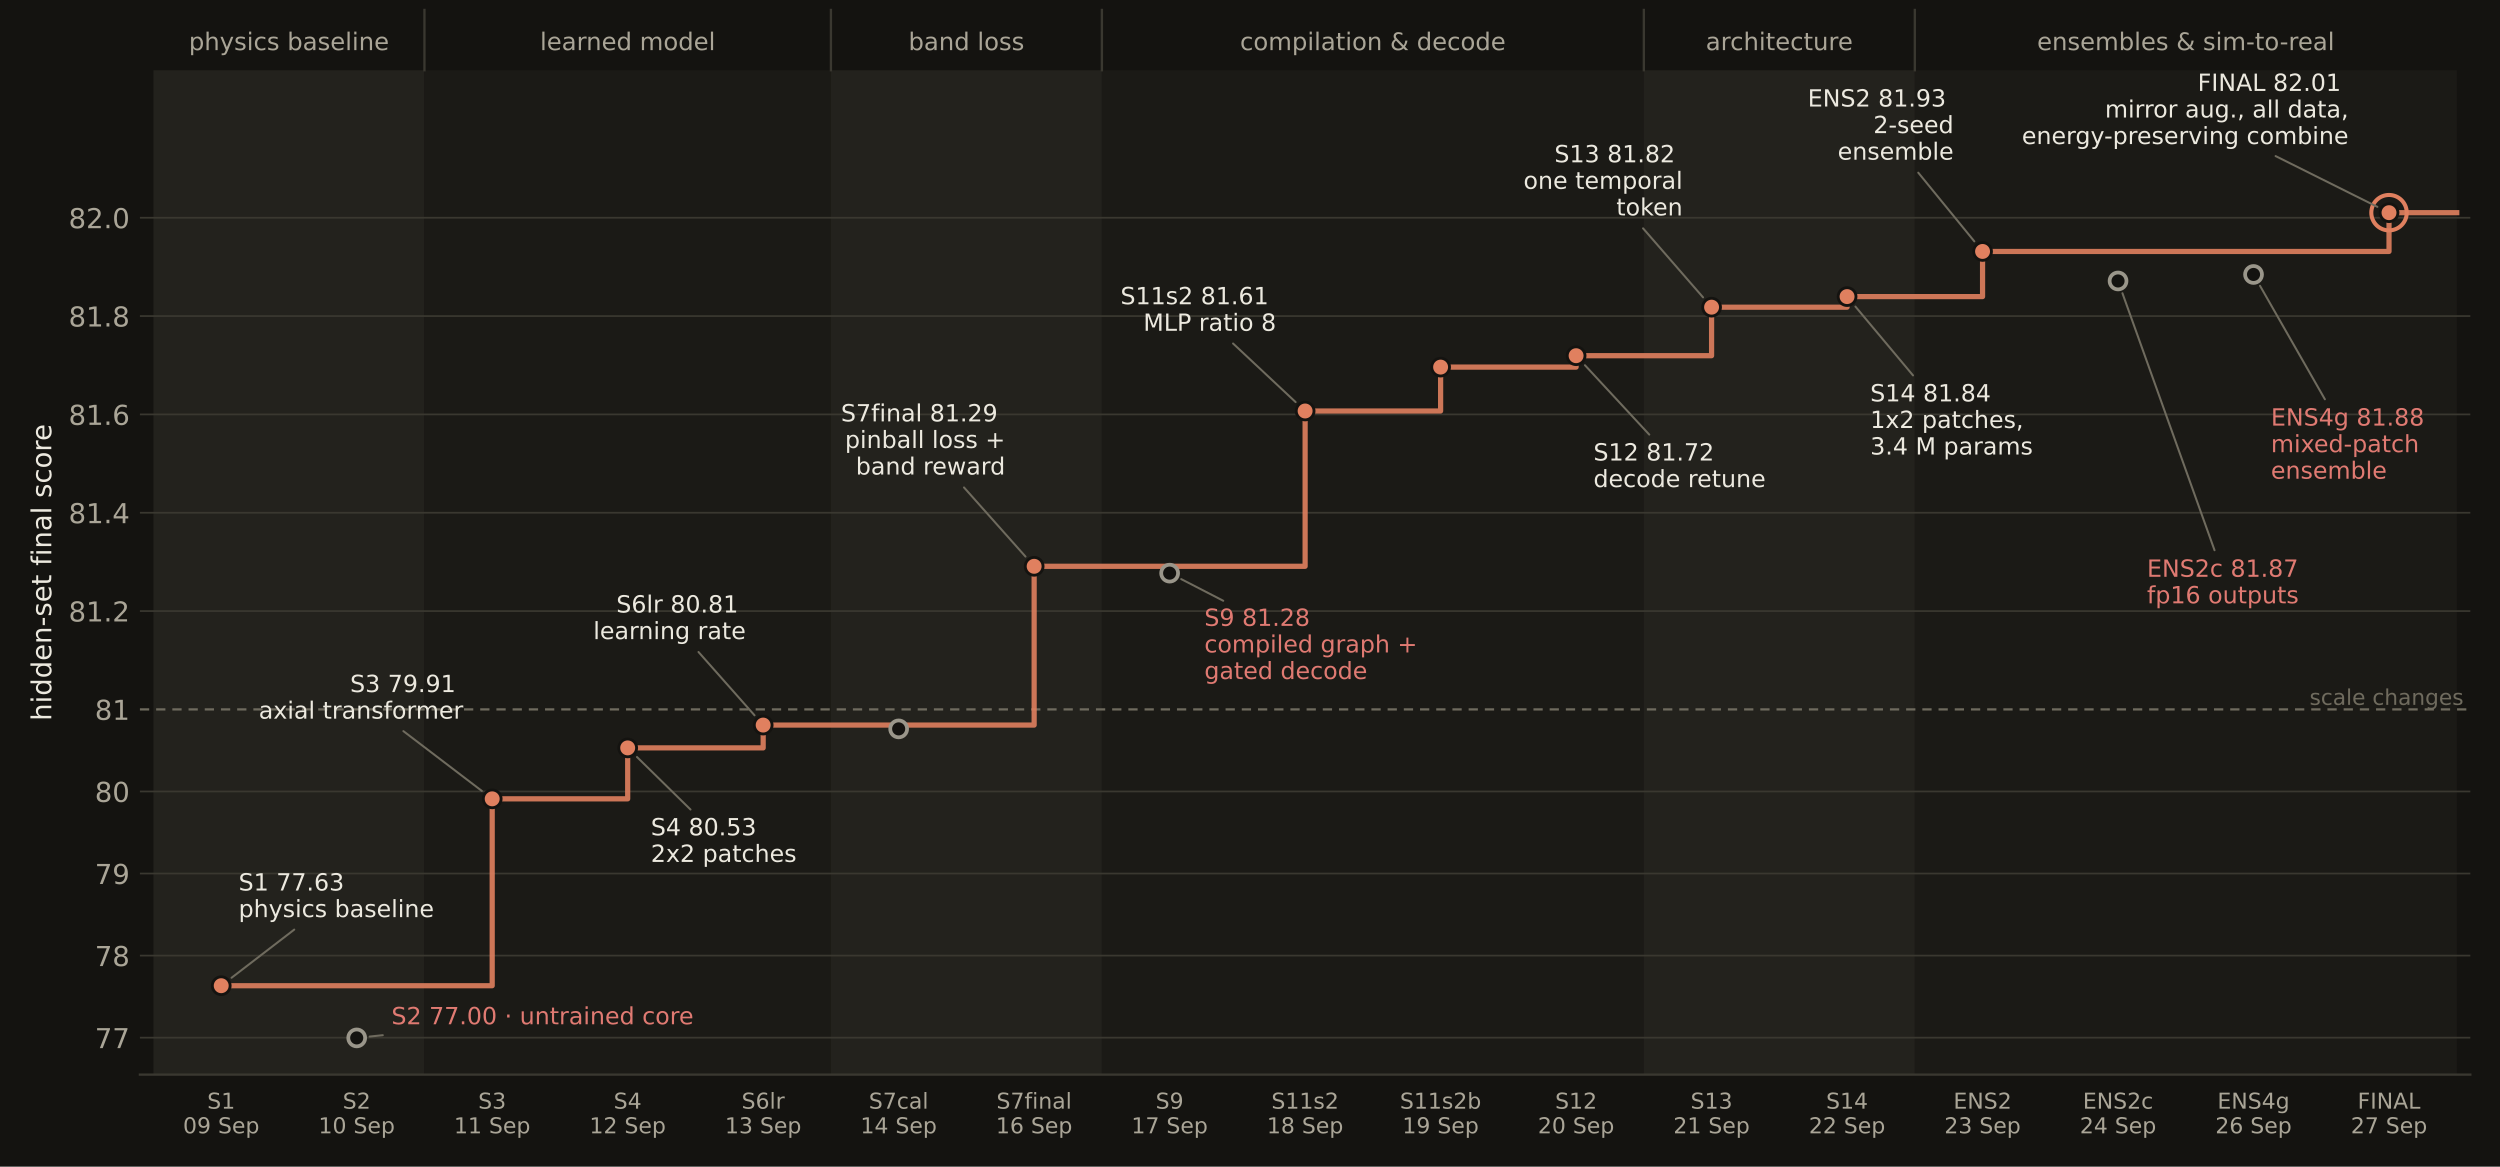
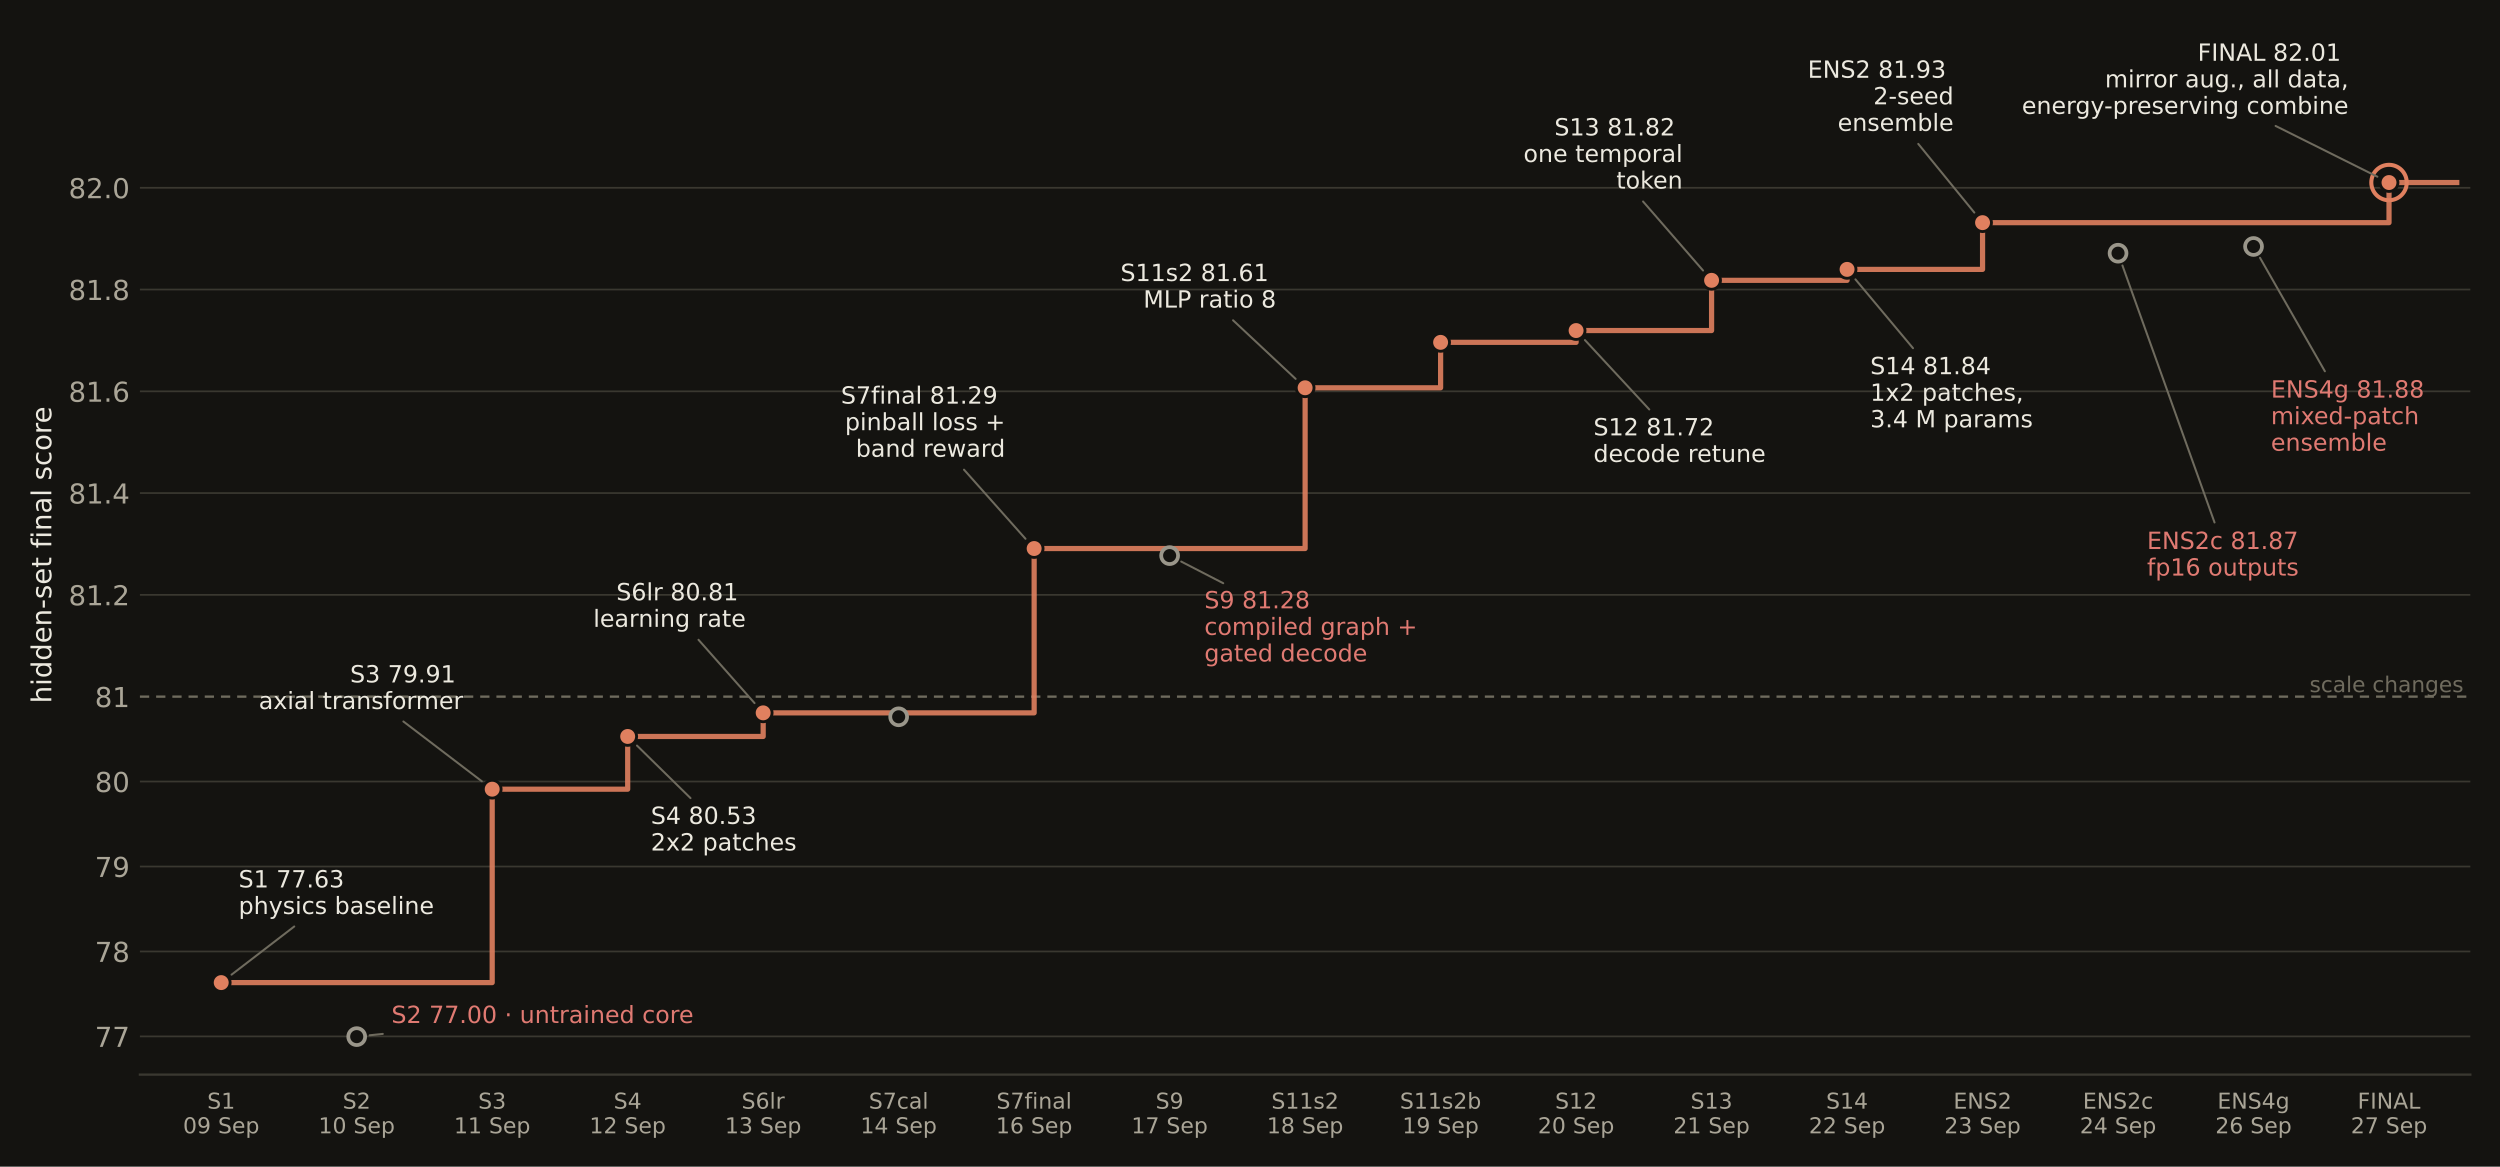
<svg xmlns="http://www.w3.org/2000/svg" xmlns:xlink="http://www.w3.org/1999/xlink" width="864pt" height="403.2pt" viewBox="0 0 864 403.2" version="1.1">
  <defs>
    <style type="text/css">*{stroke-linejoin: round; stroke-linecap: butt}</style>
  </defs>
  <g id="figure_1">
    <g id="patch_1">
      <path d="M 0 403.2  L 864 403.2  L 864 0  L 0 0  z " style="fill: #141310" />
    </g>
    <g id="axes_1">
      <g id="patch_2">
-         <path d="M 48.36 371.388  L 853.74 371.388  L 853.74 24.277  L 48.36 24.277  z " style="fill: #141310" />
-       </g>
-       <g id="patch_3">
-         <path d="M 53.042 371.388  L 146.691 371.388  L 146.691 24.277  L 53.042 24.277  z " clip-path="url(#p4739565508)" style="fill: #23221d" />
-       </g>
-       <g id="patch_4">
-         <path d="M 146.691 371.388  L 287.165 371.388  L 287.165 24.277  L 146.691 24.277  z " clip-path="url(#p4739565508)" style="fill: #1b1a16" />
-       </g>
-       <g id="patch_5">
-         <path d="M 287.165 371.388  L 380.813 371.388  L 380.813 24.277  L 287.165 24.277  z " clip-path="url(#p4739565508)" style="fill: #23221d" />
-       </g>
-       <g id="patch_6">
-         <path d="M 380.813 371.388  L 568.111 371.388  L 568.111 24.277  L 380.813 24.277  z " clip-path="url(#p4739565508)" style="fill: #1b1a16" />
-       </g>
-       <g id="patch_7">
-         <path d="M 568.111 371.388  L 661.76 371.388  L 661.76 24.277  L 568.111 24.277  z " clip-path="url(#p4739565508)" style="fill: #23221d" />
-       </g>
-       <g id="patch_8">
-         <path d="M 661.76 371.388  L 849.058 371.388  L 849.058 24.277  L 661.76 24.277  z " clip-path="url(#p4739565508)" style="fill: #1b1a16" />
+         <path d="M 48.36 371.388  L 853.74 371.388  L 853.74 12.137  L 48.36 12.137  z " style="fill: #141310" />
      </g>
      <g id="line2d_1">
-         <path d="M 48.36 358.624  L 853.74 358.624  " clip-path="url(#p4739565508)" style="fill: none; stroke: #3a3830; stroke-width: 0.6; stroke-linecap: square" />
+         <path d="M 48.36 358.178  L 853.74 358.178  " clip-path="url(#pc55dd3a7ce)" style="fill: none; stroke: #3a3830; stroke-width: 0.6; stroke-linecap: square" />
      </g>
      <g id="line2d_2">
-         <path d="M 48.36 330.259  L 853.74 330.259  " clip-path="url(#p4739565508)" style="fill: none; stroke: #3a3830; stroke-width: 0.6; stroke-linecap: square" />
+         <path d="M 48.36 328.821  L 853.74 328.821  " clip-path="url(#pc55dd3a7ce)" style="fill: none; stroke: #3a3830; stroke-width: 0.6; stroke-linecap: square" />
      </g>
      <g id="line2d_3">
-         <path d="M 48.36 301.895  L 853.74 301.895  " clip-path="url(#p4739565508)" style="fill: none; stroke: #3a3830; stroke-width: 0.6; stroke-linecap: square" />
+         <path d="M 48.36 299.464  L 853.74 299.464  " clip-path="url(#pc55dd3a7ce)" style="fill: none; stroke: #3a3830; stroke-width: 0.6; stroke-linecap: square" />
      </g>
      <g id="line2d_4">
-         <path d="M 48.36 273.53  L 853.74 273.53  " clip-path="url(#p4739565508)" style="fill: none; stroke: #3a3830; stroke-width: 0.6; stroke-linecap: square" />
+         <path d="M 48.36 270.108  L 853.74 270.108  " clip-path="url(#pc55dd3a7ce)" style="fill: none; stroke: #3a3830; stroke-width: 0.6; stroke-linecap: square" />
      </g>
      <g id="line2d_5">
-         <path d="M 48.36 211.183  L 853.74 211.183  " clip-path="url(#p4739565508)" style="fill: none; stroke: #3a3830; stroke-width: 0.6; stroke-linecap: square" />
+         <path d="M 48.36 205.58  L 853.74 205.58  " clip-path="url(#pc55dd3a7ce)" style="fill: none; stroke: #3a3830; stroke-width: 0.6; stroke-linecap: square" />
      </g>
      <g id="line2d_6">
-         <path d="M 48.36 177.2  L 853.74 177.2  " clip-path="url(#p4739565508)" style="fill: none; stroke: #3a3830; stroke-width: 0.6; stroke-linecap: square" />
+         <path d="M 48.36 170.408  L 853.74 170.408  " clip-path="url(#pc55dd3a7ce)" style="fill: none; stroke: #3a3830; stroke-width: 0.6; stroke-linecap: square" />
      </g>
      <g id="line2d_7">
-         <path d="M 48.36 143.217  L 853.74 143.217  " clip-path="url(#p4739565508)" style="fill: none; stroke: #3a3830; stroke-width: 0.6; stroke-linecap: square" />
+         <path d="M 48.36 135.237  L 853.74 135.237  " clip-path="url(#pc55dd3a7ce)" style="fill: none; stroke: #3a3830; stroke-width: 0.6; stroke-linecap: square" />
      </g>
      <g id="line2d_8">
-         <path d="M 48.36 109.234  L 853.74 109.234  " clip-path="url(#p4739565508)" style="fill: none; stroke: #3a3830; stroke-width: 0.6; stroke-linecap: square" />
+         <path d="M 48.36 100.065  L 853.74 100.065  " clip-path="url(#pc55dd3a7ce)" style="fill: none; stroke: #3a3830; stroke-width: 0.6; stroke-linecap: square" />
      </g>
      <g id="line2d_9">
-         <path d="M 48.36 75.251  L 853.74 75.251  " clip-path="url(#p4739565508)" style="fill: none; stroke: #3a3830; stroke-width: 0.6; stroke-linecap: square" />
+         <path d="M 48.36 64.894  L 853.74 64.894  " clip-path="url(#pc55dd3a7ce)" style="fill: none; stroke: #3a3830; stroke-width: 0.6; stroke-linecap: square" />
      </g>
      <g id="line2d_10">
-         <path d="M 48.36 245.166  L 853.74 245.166  " clip-path="url(#p4739565508)" style="fill: none; stroke-dasharray: 3.2,2.4; stroke-dashoffset: 0; stroke: #6f6b5e; stroke-width: 0.8" />
+         <path d="M 48.36 240.751  L 853.74 240.751  " clip-path="url(#pc55dd3a7ce)" style="fill: none; stroke-dasharray: 3.2,2.4; stroke-dashoffset: 0; stroke: #6f6b5e; stroke-width: 0.8" />
      </g>
      <g id="matplotlib.axis_1">
        <g id="xtick_1">
          <g id="line2d_11" />
          <g id="text_1">
            <text style="font-size: 7.6px; font-family: 'DejaVu Sans'; fill: #aaa597" transform="translate(71.62449 383.1628)">S1</text>
            <text style="font-size: 7.6px; font-family: 'DejaVu Sans'; fill: #aaa597" transform="translate(63.24846 391.6732)">09 Sep</text>
          </g>
        </g>
        <g id="xtick_2">
          <g id="line2d_12" />
          <g id="text_2">
            <text style="font-size: 7.6px; font-family: 'DejaVu Sans'; fill: #aaa597" transform="translate(118.4489 383.1628)">S2</text>
            <text style="font-size: 7.6px; font-family: 'DejaVu Sans'; fill: #aaa597" transform="translate(110.0729 391.6732)">10 Sep</text>
          </g>
        </g>
        <g id="xtick_3">
          <g id="line2d_13" />
          <g id="text_3">
            <text style="font-size: 7.6px; font-family: 'DejaVu Sans'; fill: #aaa597" transform="translate(165.2733 383.1628)">S3</text>
            <text style="font-size: 7.6px; font-family: 'DejaVu Sans'; fill: #aaa597" transform="translate(156.8973 391.6732)">11 Sep</text>
          </g>
        </g>
        <g id="xtick_4">
          <g id="line2d_14" />
          <g id="text_4">
            <text style="font-size: 7.6px; font-family: 'DejaVu Sans'; fill: #aaa597" transform="translate(212.0978 383.1628)">S4</text>
            <text style="font-size: 7.6px; font-family: 'DejaVu Sans'; fill: #aaa597" transform="translate(203.7217 391.6732)">12 Sep</text>
          </g>
        </g>
        <g id="xtick_5">
          <g id="line2d_15" />
          <g id="text_5">
            <text style="font-size: 7.6px; font-family: 'DejaVu Sans'; fill: #aaa597" transform="translate(256.3043 383.1628)">S6lr</text>
            <text style="font-size: 7.6px; font-family: 'DejaVu Sans'; fill: #aaa597" transform="translate(250.5461 391.6732)">13 Sep</text>
          </g>
        </g>
        <g id="xtick_6">
          <g id="line2d_16" />
          <g id="text_6">
            <text style="font-size: 7.6px; font-family: 'DejaVu Sans'; fill: #aaa597" transform="translate(300.2728 383.1628)">S7cal</text>
            <text style="font-size: 7.6px; font-family: 'DejaVu Sans'; fill: #aaa597" transform="translate(297.3706 391.6732)">14 Sep</text>
          </g>
        </g>
        <g id="xtick_7">
          <g id="line2d_17" />
          <g id="text_7">
            <text style="font-size: 7.6px; font-family: 'DejaVu Sans'; fill: #aaa597" transform="translate(344.385 383.1628)">S7final</text>
            <text style="font-size: 7.6px; font-family: 'DejaVu Sans'; fill: #aaa597" transform="translate(344.195 391.6732)">16 Sep</text>
          </g>
        </g>
        <g id="xtick_8">
          <g id="line2d_18" />
          <g id="text_8">
            <text style="font-size: 7.6px; font-family: 'DejaVu Sans'; fill: #aaa597" transform="translate(399.3954 383.1628)">S9</text>
            <text style="font-size: 7.6px; font-family: 'DejaVu Sans'; fill: #aaa597" transform="translate(391.0194 391.6732)">17 Sep</text>
          </g>
        </g>
        <g id="xtick_9">
          <g id="line2d_19" />
          <g id="text_9">
            <text style="font-size: 7.6px; font-family: 'DejaVu Sans'; fill: #aaa597" transform="translate(439.4048 383.1628)">S11s2</text>
            <text style="font-size: 7.6px; font-family: 'DejaVu Sans'; fill: #aaa597" transform="translate(437.8438 391.6732)">18 Sep</text>
          </g>
        </g>
        <g id="xtick_10">
          <g id="line2d_20" />
          <g id="text_10">
            <text style="font-size: 7.6px; font-family: 'DejaVu Sans'; fill: #aaa597" transform="translate(483.8168 383.1628)">S11s2b</text>
            <text style="font-size: 7.6px; font-family: 'DejaVu Sans'; fill: #aaa597" transform="translate(484.6682 391.6732)">19 Sep</text>
          </g>
        </g>
        <g id="xtick_11">
          <g id="line2d_21" />
          <g id="text_11">
            <text style="font-size: 7.6px; font-family: 'DejaVu Sans'; fill: #aaa597" transform="translate(537.4509 383.1628)">S12</text>
            <text style="font-size: 7.6px; font-family: 'DejaVu Sans'; fill: #aaa597" transform="translate(531.4927 391.6732)">20 Sep</text>
          </g>
        </g>
        <g id="xtick_12">
          <g id="line2d_22" />
          <g id="text_12">
            <text style="font-size: 7.6px; font-family: 'DejaVu Sans'; fill: #aaa597" transform="translate(584.2754 383.1628)">S13</text>
            <text style="font-size: 7.6px; font-family: 'DejaVu Sans'; fill: #aaa597" transform="translate(578.3171 391.6732)">21 Sep</text>
          </g>
        </g>
        <g id="xtick_13">
          <g id="line2d_23" />
          <g id="text_13">
            <text style="font-size: 7.6px; font-family: 'DejaVu Sans'; fill: #aaa597" transform="translate(631.0998 383.1628)">S14</text>
            <text style="font-size: 7.6px; font-family: 'DejaVu Sans'; fill: #aaa597" transform="translate(625.1415 391.6732)">22 Sep</text>
          </g>
        </g>
        <g id="xtick_14">
          <g id="line2d_24" />
          <g id="text_14">
            <text style="font-size: 7.6px; font-family: 'DejaVu Sans'; fill: #aaa597" transform="translate(675.0979 383.1628)">ENS2</text>
            <text style="font-size: 7.6px; font-family: 'DejaVu Sans'; fill: #aaa597" transform="translate(671.9659 391.6732)">23 Sep</text>
          </g>
        </g>
        <g id="xtick_15">
          <g id="line2d_25" />
          <g id="text_15">
            <text style="font-size: 7.6px; font-family: 'DejaVu Sans'; fill: #aaa597" transform="translate(719.8329 383.1628)">ENS2c</text>
            <text style="font-size: 7.6px; font-family: 'DejaVu Sans'; fill: #aaa597" transform="translate(718.7903 391.6732)">24 Sep</text>
          </g>
        </g>
        <g id="xtick_16">
          <g id="line2d_26" />
          <g id="text_16">
            <text style="font-size: 7.6px; font-family: 'DejaVu Sans'; fill: #aaa597" transform="translate(766.3344 383.1628)">ENS4g</text>
            <text style="font-size: 7.6px; font-family: 'DejaVu Sans'; fill: #aaa597" transform="translate(765.6147 391.6732)">26 Sep</text>
          </g>
        </g>
        <g id="xtick_17">
          <g id="line2d_27" />
          <g id="text_17">
            <text style="font-size: 7.6px; font-family: 'DejaVu Sans'; fill: #aaa597" transform="translate(814.7791 383.1628)">FINAL</text>
            <text style="font-size: 7.6px; font-family: 'DejaVu Sans'; fill: #aaa597" transform="translate(812.4392 391.6732)">27 Sep</text>
          </g>
        </g>
      </g>
      <g id="matplotlib.axis_2">
        <g id="ytick_1">
          <g id="line2d_28" />
          <g id="text_18">
-             <text style="font-size: 9.5px; font-family: 'DejaVu Sans'; text-anchor: end; fill: #aaa597" x="44.86" y="362.233" transform="rotate(-0 44.86 362.2332)">77</text>
+             <text style="font-size: 9.5px; font-family: 'DejaVu Sans'; text-anchor: end; fill: #aaa597" x="44.86" y="361.787" transform="rotate(-0 44.86 361.7868)">77</text>
          </g>
        </g>
        <g id="ytick_2">
          <g id="line2d_29" />
          <g id="text_19">
-             <text style="font-size: 9.5px; font-family: 'DejaVu Sans'; text-anchor: end; fill: #aaa597" x="44.86" y="333.869" transform="rotate(-0 44.86 333.8687)">78</text>
+             <text style="font-size: 9.5px; font-family: 'DejaVu Sans'; text-anchor: end; fill: #aaa597" x="44.86" y="332.43" transform="rotate(-0 44.86 332.4302)">78</text>
          </g>
        </g>
        <g id="ytick_3">
          <g id="line2d_30" />
          <g id="text_20">
-             <text style="font-size: 9.5px; font-family: 'DejaVu Sans'; text-anchor: end; fill: #aaa597" x="44.86" y="305.504" transform="rotate(-0 44.86 305.5041)">79</text>
+             <text style="font-size: 9.5px; font-family: 'DejaVu Sans'; text-anchor: end; fill: #aaa597" x="44.86" y="303.074" transform="rotate(-0 44.86 303.0736)">79</text>
          </g>
        </g>
        <g id="ytick_4">
          <g id="line2d_31" />
          <g id="text_21">
-             <text style="font-size: 9.5px; font-family: 'DejaVu Sans'; text-anchor: end; fill: #aaa597" x="44.86" y="277.14" transform="rotate(-0 44.86 277.1396)">80</text>
+             <text style="font-size: 9.5px; font-family: 'DejaVu Sans'; text-anchor: end; fill: #aaa597" x="44.86" y="273.717" transform="rotate(-0 44.86 273.717)">80</text>
          </g>
        </g>
        <g id="ytick_5">
          <g id="line2d_32" />
          <g id="text_22">
-             <text style="font-size: 9.5px; font-family: 'DejaVu Sans'; text-anchor: end; fill: #aaa597" x="44.86" y="248.775" transform="rotate(-0 44.86 248.7751)">81</text>
+             <text style="font-size: 9.5px; font-family: 'DejaVu Sans'; text-anchor: end; fill: #aaa597" x="44.86" y="244.36" transform="rotate(-0 44.86 244.3604)">81</text>
          </g>
        </g>
        <g id="ytick_6">
          <g id="line2d_33" />
          <g id="text_23">
-             <text style="font-size: 9.5px; font-family: 'DejaVu Sans'; text-anchor: end; fill: #aaa597" x="44.86" y="214.792" transform="rotate(-0 44.86 214.7922)">81.2</text>
+             <text style="font-size: 9.5px; font-family: 'DejaVu Sans'; text-anchor: end; fill: #aaa597" x="44.86" y="209.189" transform="rotate(-0 44.86 209.189)">81.2</text>
          </g>
        </g>
        <g id="ytick_7">
          <g id="line2d_34" />
          <g id="text_24">
-             <text style="font-size: 9.5px; font-family: 'DejaVu Sans'; text-anchor: end; fill: #aaa597" x="44.86" y="180.809" transform="rotate(-0 44.86 180.8093)">81.4</text>
+             <text style="font-size: 9.5px; font-family: 'DejaVu Sans'; text-anchor: end; fill: #aaa597" x="44.86" y="174.018" transform="rotate(-0 44.86 174.0175)">81.4</text>
          </g>
        </g>
        <g id="ytick_8">
          <g id="line2d_35" />
          <g id="text_25">
-             <text style="font-size: 9.5px; font-family: 'DejaVu Sans'; text-anchor: end; fill: #aaa597" x="44.86" y="146.826" transform="rotate(-0 44.86 146.8264)">81.6</text>
+             <text style="font-size: 9.5px; font-family: 'DejaVu Sans'; text-anchor: end; fill: #aaa597" x="44.86" y="138.846" transform="rotate(-0 44.86 138.8461)">81.6</text>
          </g>
        </g>
        <g id="ytick_9">
          <g id="line2d_36" />
          <g id="text_26">
-             <text style="font-size: 9.5px; font-family: 'DejaVu Sans'; text-anchor: end; fill: #aaa597" x="44.86" y="112.843" transform="rotate(-0 44.86 112.8435)">81.8</text>
+             <text style="font-size: 9.5px; font-family: 'DejaVu Sans'; text-anchor: end; fill: #aaa597" x="44.86" y="103.675" transform="rotate(-0 44.86 103.6746)">81.8</text>
          </g>
        </g>
        <g id="ytick_10">
          <g id="line2d_37" />
          <g id="text_27">
-             <text style="font-size: 9.5px; font-family: 'DejaVu Sans'; text-anchor: end; fill: #aaa597" x="44.86" y="78.861" transform="rotate(-0 44.86 78.86057)">82.0</text>
+             <text style="font-size: 9.5px; font-family: 'DejaVu Sans'; text-anchor: end; fill: #aaa597" x="44.86" y="68.503" transform="rotate(-0 44.86 68.50317)">82.0</text>
          </g>
        </g>
        <g id="text_28">
-           <text style="font-size: 9.5px; font-family: 'DejaVu Sans'; text-anchor: middle; fill: #ece9df" x="17.732" y="197.832" transform="rotate(-90 17.73195 197.8325)">hidden-set final score</text>
+           <text style="font-size: 9.5px; font-family: 'DejaVu Sans'; text-anchor: middle; fill: #ece9df" x="17.732" y="191.762" transform="rotate(-90 17.73195 191.7624)">hidden-set final score</text>
        </g>
      </g>
      <g id="line2d_38">
-         <path d="M 146.691 24.277  L 146.691 3.45  " style="fill: none; stroke: #3a3830; stroke-width: 0.8; stroke-linecap: square" />
-       </g>
-       <g id="line2d_39">
-         <path d="M 287.165 24.277  L 287.165 3.45  " style="fill: none; stroke: #3a3830; stroke-width: 0.8; stroke-linecap: square" />
-       </g>
-       <g id="line2d_40">
-         <path d="M 380.813 24.277  L 380.813 3.45  " style="fill: none; stroke: #3a3830; stroke-width: 0.8; stroke-linecap: square" />
-       </g>
-       <g id="line2d_41">
-         <path d="M 568.111 24.277  L 568.111 3.45  " style="fill: none; stroke: #3a3830; stroke-width: 0.8; stroke-linecap: square" />
-       </g>
-       <g id="line2d_42">
-         <path d="M 661.76 24.277  L 661.76 3.45  " style="fill: none; stroke: #3a3830; stroke-width: 0.8; stroke-linecap: square" />
-       </g>
-       <g id="line2d_43">
-         <path d="M 76.455 340.66  L 123.279 340.66  L 123.279 340.66  L 170.103 340.66  L 170.103 276.076  L 216.928 276.076  L 216.928 258.471  L 263.752 258.471  L 263.752 250.585  L 310.577 250.585  L 310.577 250.585  L 357.401 250.585  L 357.401 195.714  L 404.226 195.714  L 404.226 195.714  L 451.05 195.714  L 451.05 142.036  L 497.874 142.036  L 497.874 126.87  L 544.699 126.87  L 544.699 122.929  L 591.523 122.929  L 591.523 106.16  L 638.348 106.16  L 638.348 102.502  L 685.172 102.502  L 685.172 86.899  L 731.997 86.899  L 731.997 86.899  L 778.821 86.899  L 778.821 86.899  L 825.645 86.899  L 825.645 73.501  L 849.058 73.501  L 849.058 73.501  " clip-path="url(#p4739565508)" style="fill: none; stroke: #e0805f; stroke-opacity: 0.9; stroke-width: 1.8; stroke-linecap: square" />
-       </g>
-       <g id="patch_9">
+         <path d="M 76.455 339.585  L 123.279 339.585  L 123.279 339.585  L 170.103 339.585  L 170.103 272.743  L 216.928 272.743  L 216.928 254.521  L 263.752 254.521  L 263.752 246.36  L 310.577 246.36  L 310.577 246.36  L 357.401 246.36  L 357.401 189.57  L 404.226 189.57  L 404.226 189.57  L 451.05 189.57  L 451.05 134.015  L 497.874 134.015  L 497.874 118.318  L 544.699 118.318  L 544.699 114.239  L 591.523 114.239  L 591.523 96.884  L 638.348 96.884  L 638.348 93.098  L 685.172 93.098  L 685.172 76.949  L 731.997 76.949  L 731.997 76.949  L 778.821 76.949  L 778.821 76.949  L 825.645 76.949  L 825.645 63.083  L 849.058 63.083  L 849.058 63.083  " clip-path="url(#pc55dd3a7ce)" style="fill: none; stroke: #e0805f; stroke-opacity: 0.9; stroke-width: 1.8; stroke-linecap: square" />
+       </g>
+       <g id="patch_3">
        <path d="M 48.36 371.388  L 853.74 371.388  " style="fill: none; stroke: #3a3830; stroke-width: 0.8; stroke-linejoin: miter; stroke-linecap: square" />
      </g>
      <g id="text_29">
-         <text style="font-size: 8.4px; font-family: 'DejaVu Sans'; text-anchor: middle; fill: #aaa597" x="99.867" y="17.323" transform="rotate(-0 99.86686 17.32336)">physics baseline</text>
-       </g>
-       <g id="text_30">
-         <text style="font-size: 8.4px; font-family: 'DejaVu Sans'; text-anchor: middle; fill: #aaa597" x="216.928" y="17.323" transform="rotate(-0 216.9279 17.32336)">learned model</text>
-       </g>
-       <g id="text_31">
-         <text style="font-size: 8.4px; font-family: 'DejaVu Sans'; text-anchor: middle; fill: #aaa597" x="333.989" y="17.323" transform="rotate(-0 333.989 17.32336)">band loss</text>
-       </g>
-       <g id="text_32">
-         <text style="font-size: 8.4px; font-family: 'DejaVu Sans'; text-anchor: middle; fill: #aaa597" x="474.462" y="17.323" transform="rotate(-0 474.4622 17.32336)">compilation &amp; decode</text>
-       </g>
-       <g id="text_33">
-         <text style="font-size: 8.4px; font-family: 'DejaVu Sans'; text-anchor: middle; fill: #aaa597" x="614.935" y="17.323" transform="rotate(-0 614.9355 17.32336)">architecture</text>
-       </g>
-       <g id="text_34">
-         <text style="font-size: 8.4px; font-family: 'DejaVu Sans'; text-anchor: middle; fill: #aaa597" x="755.409" y="17.323" transform="rotate(-0 755.4087 17.32336)">ensembles &amp; sim-to-real</text>
-       </g>
-       <g id="text_35">
-         <text style="font-size: 7.5px; font-family: 'DejaVu Sans'; text-anchor: end; fill: #6f6b5e" x="851.399" y="243.606" transform="rotate(-0 851.3988 243.606)">scale changes</text>
+         <text style="font-size: 7.5px; font-family: 'DejaVu Sans'; text-anchor: end; fill: #6f6b5e" x="851.399" y="239.191" transform="rotate(-0 851.3988 239.1914)">scale changes</text>
      </g>
      <g id="PathCollection_1">
        <defs>
-           <path id="m81d3a255c2" d="M 0 3.082  C 0.817 3.082 1.601 2.757 2.179 2.179  C 2.757 1.601 3.082 0.817 3.082 0  C 3.082 -0.817 2.757 -1.601 2.179 -2.179  C 1.601 -2.757 0.817 -3.082 0 -3.082  C -0.817 -3.082 -1.601 -2.757 -2.179 -2.179  C -2.757 -1.601 -3.082 -0.817 -3.082 0  C -3.082 0.817 -2.757 1.601 -2.179 2.179  C -1.601 2.757 -0.817 3.082 0 3.082  z " style="stroke: #141310" />
+           <path id="mf04bbc4e12" d="M 0 3.082  C 0.817 3.082 1.601 2.757 2.179 2.179  C 2.757 1.601 3.082 0.817 3.082 0  C 3.082 -0.817 2.757 -1.601 2.179 -2.179  C 1.601 -2.757 0.817 -3.082 0 -3.082  C -0.817 -3.082 -1.601 -2.757 -2.179 -2.179  C -2.757 -1.601 -3.082 -0.817 -3.082 0  C -3.082 0.817 -2.757 1.601 -2.179 2.179  C -1.601 2.757 -0.817 3.082 0 3.082  z " style="stroke: #141310" />
        </defs>
-         <g clip-path="url(#p4739565508)">
-           <use xlink:href="#m81d3a255c2" x="76.455" y="340.66" style="fill: #e0805f; stroke: #141310" />
-           <use xlink:href="#m81d3a255c2" x="170.103" y="276.076" style="fill: #e0805f; stroke: #141310" />
-           <use xlink:href="#m81d3a255c2" x="216.928" y="258.471" style="fill: #e0805f; stroke: #141310" />
-           <use xlink:href="#m81d3a255c2" x="263.752" y="250.585" style="fill: #e0805f; stroke: #141310" />
-           <use xlink:href="#m81d3a255c2" x="357.401" y="195.714" style="fill: #e0805f; stroke: #141310" />
-           <use xlink:href="#m81d3a255c2" x="451.05" y="142.036" style="fill: #e0805f; stroke: #141310" />
-           <use xlink:href="#m81d3a255c2" x="497.874" y="126.87" style="fill: #e0805f; stroke: #141310" />
-           <use xlink:href="#m81d3a255c2" x="544.699" y="122.929" style="fill: #e0805f; stroke: #141310" />
-           <use xlink:href="#m81d3a255c2" x="591.523" y="106.16" style="fill: #e0805f; stroke: #141310" />
-           <use xlink:href="#m81d3a255c2" x="638.348" y="102.502" style="fill: #e0805f; stroke: #141310" />
-           <use xlink:href="#m81d3a255c2" x="685.172" y="86.899" style="fill: #e0805f; stroke: #141310" />
-           <use xlink:href="#m81d3a255c2" x="825.645" y="73.501" style="fill: #e0805f; stroke: #141310" />
+         <g clip-path="url(#pc55dd3a7ce)">
+           <use xlink:href="#mf04bbc4e12" x="76.455" y="339.585" style="fill: #e0805f; stroke: #141310" />
+           <use xlink:href="#mf04bbc4e12" x="170.103" y="272.743" style="fill: #e0805f; stroke: #141310" />
+           <use xlink:href="#mf04bbc4e12" x="216.928" y="254.521" style="fill: #e0805f; stroke: #141310" />
+           <use xlink:href="#mf04bbc4e12" x="263.752" y="246.36" style="fill: #e0805f; stroke: #141310" />
+           <use xlink:href="#mf04bbc4e12" x="357.401" y="189.57" style="fill: #e0805f; stroke: #141310" />
+           <use xlink:href="#mf04bbc4e12" x="451.05" y="134.015" style="fill: #e0805f; stroke: #141310" />
+           <use xlink:href="#mf04bbc4e12" x="497.874" y="118.318" style="fill: #e0805f; stroke: #141310" />
+           <use xlink:href="#mf04bbc4e12" x="544.699" y="114.239" style="fill: #e0805f; stroke: #141310" />
+           <use xlink:href="#mf04bbc4e12" x="591.523" y="96.884" style="fill: #e0805f; stroke: #141310" />
+           <use xlink:href="#mf04bbc4e12" x="638.348" y="93.098" style="fill: #e0805f; stroke: #141310" />
+           <use xlink:href="#mf04bbc4e12" x="685.172" y="76.949" style="fill: #e0805f; stroke: #141310" />
+           <use xlink:href="#mf04bbc4e12" x="825.645" y="63.083" style="fill: #e0805f; stroke: #141310" />
        </g>
      </g>
      <g id="PathCollection_2">
        <defs>
-           <path id="mc19e4a6162" d="M 0 2.915  C 0.773 2.915 1.515 2.608 2.062 2.062  C 2.608 1.515 2.915 0.773 2.915 0  C 2.915 -0.773 2.608 -1.515 2.062 -2.062  C 1.515 -2.608 0.773 -2.915 0 -2.915  C -0.773 -2.915 -1.515 -2.608 -2.062 -2.062  C -2.608 -1.515 -2.915 -0.773 -2.915 0  C -2.915 0.773 -2.608 1.515 -2.062 2.062  C -1.515 2.608 -0.773 2.915 0 2.915  z " style="stroke: #9a968a; stroke-width: 1.3" />
+           <path id="m7979c7a094" d="M 0 2.915  C 0.773 2.915 1.515 2.608 2.062 2.062  C 2.608 1.515 2.915 0.773 2.915 0  C 2.915 -0.773 2.608 -1.515 2.062 -2.062  C 1.515 -2.608 0.773 -2.915 0 -2.915  C -0.773 -2.915 -1.515 -2.608 -2.062 -2.062  C -2.608 -1.515 -2.915 -0.773 -2.915 0  C -2.915 0.773 -2.608 1.515 -2.062 2.062  C -1.515 2.608 -0.773 2.915 0 2.915  z " style="stroke: #9a968a; stroke-width: 1.3" />
        </defs>
-         <g clip-path="url(#p4739565508)">
-           <use xlink:href="#mc19e4a6162" x="123.279" y="358.701" style="fill: #141310; stroke: #9a968a; stroke-width: 1.3" />
-           <use xlink:href="#mc19e4a6162" x="310.577" y="251.903" style="fill: #141310; stroke: #9a968a; stroke-width: 1.3" />
-           <use xlink:href="#mc19e4a6162" x="404.226" y="198.079" style="fill: #141310; stroke: #9a968a; stroke-width: 1.3" />
-           <use xlink:href="#mc19e4a6162" x="731.997" y="97.101" style="fill: #141310; stroke: #9a968a; stroke-width: 1.3" />
-           <use xlink:href="#mc19e4a6162" x="778.821" y="94.856" style="fill: #141310; stroke: #9a968a; stroke-width: 1.3" />
+         <g clip-path="url(#pc55dd3a7ce)">
+           <use xlink:href="#m7979c7a094" x="123.279" y="358.257" style="fill: #141310; stroke: #9a968a; stroke-width: 1.3" />
+           <use xlink:href="#m7979c7a094" x="310.577" y="247.724" style="fill: #141310; stroke: #9a968a; stroke-width: 1.3" />
+           <use xlink:href="#m7979c7a094" x="404.226" y="192.018" style="fill: #141310; stroke: #9a968a; stroke-width: 1.3" />
+           <use xlink:href="#m7979c7a094" x="731.997" y="87.507" style="fill: #141310; stroke: #9a968a; stroke-width: 1.3" />
+           <use xlink:href="#m7979c7a094" x="778.821" y="85.184" style="fill: #141310; stroke: #9a968a; stroke-width: 1.3" />
        </g>
      </g>
      <g id="PathCollection_3">
-         <path d="M 825.645 79.625  C 827.269 79.625 828.827 78.98 829.975 77.831  C 831.124 76.683 831.769 75.125 831.769 73.501  C 831.769 71.877 831.124 70.319 829.975 69.171  C 828.827 68.023 827.269 67.377 825.645 67.377  C 824.021 67.377 822.464 68.023 821.315 69.171  C 820.167 70.319 819.522 71.877 819.522 73.501  C 819.522 75.125 820.167 76.683 821.315 77.831  C 822.464 78.98 824.021 79.625 825.645 79.625  L 825.645 79.625  z " clip-path="url(#p4739565508)" style="fill: none; stroke: #e0805f; stroke-width: 1.4" />
+         <path d="M 825.645 69.206  C 827.269 69.206 828.827 68.561 829.975 67.413  C 831.124 66.264 831.769 64.707 831.769 63.083  C 831.769 61.459 831.124 59.901 829.975 58.752  C 828.827 57.604 827.269 56.959 825.645 56.959  C 824.021 56.959 822.464 57.604 821.315 58.752  C 820.167 59.901 819.522 61.459 819.522 63.083  C 819.522 64.707 820.167 66.264 821.315 67.413  C 822.464 68.561 824.021 69.206 825.645 69.206  L 825.645 69.206  z " clip-path="url(#pc55dd3a7ce)" style="fill: none; stroke: #e0805f; stroke-width: 1.4" />
+       </g>
+       <g id="patch_4">
+         <path d="M 101.692 320.193  Q 90.858 328.517 80.025 336.841  " style="fill: none; stroke: #6f6b5e; stroke-width: 0.7; stroke-linecap: round" />
+       </g>
+       <g id="text_30">
+         <text style="font-size: 8.2px; font-family: 'DejaVu Sans'; fill: #ece9df" transform="translate(82.45465 306.6976)">S1  77.63</text>
+         <text style="font-size: 8.2px; font-family: 'DejaVu Sans'; fill: #ece9df" transform="translate(82.45465 315.8798)">physics baseline</text>
+       </g>
+       <g id="patch_5">
+         <path d="M 132.291 357.318  Q 130.023 357.554 127.754 357.791  " style="fill: none; stroke: #6f6b5e; stroke-width: 0.7; stroke-linecap: round" />
+       </g>
+       <g id="text_31">
+         <text style="font-size: 8.2px; font-family: 'DejaVu Sans'; text-anchor: start; fill: #e07a72" x="135.279" y="353.552" transform="rotate(-0 135.2791 353.552)">S2  77.00  · untrained core</text>
+       </g>
+       <g id="patch_6">
+         <path d="M 139.41 249.347  Q 152.967 259.681 166.525 270.015  " style="fill: none; stroke: #6f6b5e; stroke-width: 0.7; stroke-linecap: round" />
+       </g>
+       <g id="text_32">
+         <text style="font-size: 8.2px; font-family: 'DejaVu Sans'; fill: #ece9df" transform="translate(120.9933 235.855)">S3  79.91</text>
+         <text style="font-size: 8.2px; font-family: 'DejaVu Sans'; fill: #ece9df" transform="translate(89.42333 245.0372)">axial transformer</text>
+       </g>
+       <g id="patch_7">
+         <path d="M 238.635 275.821  Q 229.388 266.748 220.142 257.675  " style="fill: none; stroke: #6f6b5e; stroke-width: 0.7; stroke-linecap: round" />
+       </g>
+       <g id="text_33">
+         <text style="font-size: 8.2px; font-family: 'DejaVu Sans'; fill: #ece9df" transform="translate(224.9279 284.7522)">S4  80.53</text>
+         <text style="font-size: 8.2px; font-family: 'DejaVu Sans'; fill: #ece9df" transform="translate(224.9279 293.9344)">2x2 patches</text>
+       </g>
+       <g id="patch_8">
+         <path d="M 241.402 221.108  Q 251.086 232.049 260.77 242.991  " style="fill: none; stroke: #6f6b5e; stroke-width: 0.7; stroke-linecap: round" />
+       </g>
+       <g id="text_34">
+         <text style="font-size: 8.2px; font-family: 'DejaVu Sans'; fill: #ece9df" transform="translate(212.9931 207.4725)">S6lr  80.81</text>
+         <text style="font-size: 8.2px; font-family: 'DejaVu Sans'; fill: #ece9df" transform="translate(205.0366 216.6547)">learning rate</text>
+       </g>
+       <g id="patch_9">
+         <path d="M 333.159 162.32  Q 343.784 174.263 354.409 186.207  " style="fill: none; stroke: #6f6b5e; stroke-width: 0.7; stroke-linecap: round" />
+       </g>
+       <g id="text_35">
+         <text style="font-size: 8.2px; font-family: 'DejaVu Sans'; fill: #ece9df" transform="translate(290.6264 139.4999)">S7final  81.29</text>
+         <text style="font-size: 8.2px; font-family: 'DejaVu Sans'; fill: #ece9df" transform="translate(292.0114 148.6821)">pinball loss +</text>
+         <text style="font-size: 8.2px; font-family: 'DejaVu Sans'; fill: #ece9df" transform="translate(295.7655 157.8643)">band reward</text>
      </g>
      <g id="patch_10">
-         <path d="M 101.692 321.267  Q 90.858 329.592 80.025 337.916  " style="fill: none; stroke: #6f6b5e; stroke-width: 0.7; stroke-linecap: round" />
+         <path d="M 422.745 201.561  Q 415.485 197.82 408.225 194.078  " style="fill: none; stroke: #6f6b5e; stroke-width: 0.7; stroke-linecap: round" />
      </g>
      <g id="text_36">
-         <text style="font-size: 8.2px; font-family: 'DejaVu Sans'; fill: #ece9df" transform="translate(82.45465 307.7723)">S1  77.63</text>
-         <text style="font-size: 8.2px; font-family: 'DejaVu Sans'; fill: #ece9df" transform="translate(82.45465 316.9545)">physics baseline</text>
+         <text style="font-size: 8.2px; font-family: 'DejaVu Sans'; fill: #e07a72" transform="translate(416.2256 210.2483)">S9  81.28</text>
+         <text style="font-size: 8.2px; font-family: 'DejaVu Sans'; fill: #e07a72" transform="translate(416.2256 219.4305)">compiled graph +</text>
+         <text style="font-size: 8.2px; font-family: 'DejaVu Sans'; fill: #e07a72" transform="translate(416.2256 228.6127)">gated decode</text>
      </g>
      <g id="patch_11">
-         <path d="M 132.291 357.761  Q 130.023 357.998 127.754 358.234  " style="fill: none; stroke: #6f6b5e; stroke-width: 0.7; stroke-linecap: round" />
+         <path d="M 426.146 110.695  Q 436.955 120.816 447.764 130.937  " style="fill: none; stroke: #6f6b5e; stroke-width: 0.7; stroke-linecap: round" />
      </g>
      <g id="text_37">
-         <text style="font-size: 8.2px; font-family: 'DejaVu Sans'; text-anchor: start; fill: #e07a72" x="135.279" y="353.996" transform="rotate(-0 135.2791 353.9958)">S2  77.00  · untrained core</text>
+         <text style="font-size: 8.2px; font-family: 'DejaVu Sans'; fill: #ece9df" transform="translate(387.2337 97.12706)">S11s2  81.61</text>
+         <text style="font-size: 8.2px; font-family: 'DejaVu Sans'; fill: #ece9df" transform="translate(395.1262 106.3093)">MLP ratio 8</text>
      </g>
      <g id="patch_12">
-         <path d="M 139.41 252.681  Q 152.967 263.015 166.525 273.349  " style="fill: none; stroke: #6f6b5e; stroke-width: 0.7; stroke-linecap: round" />
+         <path d="M 569.984 141.504  Q 558.871 129.521 547.758 117.538  " style="fill: none; stroke: #6f6b5e; stroke-width: 0.7; stroke-linecap: round" />
      </g>
      <g id="text_38">
-         <text style="font-size: 8.2px; font-family: 'DejaVu Sans'; fill: #ece9df" transform="translate(120.9933 239.1885)">S3  79.91</text>
-         <text style="font-size: 8.2px; font-family: 'DejaVu Sans'; fill: #ece9df" transform="translate(89.42333 248.3707)">axial transformer</text>
+         <text style="font-size: 8.2px; font-family: 'DejaVu Sans'; fill: #ece9df" transform="translate(550.6988 150.4702)">S12  81.72</text>
+         <text style="font-size: 8.2px; font-family: 'DejaVu Sans'; fill: #ece9df" transform="translate(550.6988 159.6524)">decode retune</text>
      </g>
      <g id="patch_13">
-         <path d="M 238.635 279.771  Q 229.388 270.698 220.142 261.625  " style="fill: none; stroke: #6f6b5e; stroke-width: 0.7; stroke-linecap: round" />
+         <path d="M 567.844 69.641  Q 578.208 81.565 588.572 93.489  " style="fill: none; stroke: #6f6b5e; stroke-width: 0.7; stroke-linecap: round" />
      </g>
      <g id="text_39">
-         <text style="font-size: 8.2px; font-family: 'DejaVu Sans'; fill: #ece9df" transform="translate(224.9279 288.7015)">S4  80.53</text>
-         <text style="font-size: 8.2px; font-family: 'DejaVu Sans'; fill: #ece9df" transform="translate(224.9279 297.8837)">2x2 patches</text>
+         <text style="font-size: 8.2px; font-family: 'DejaVu Sans'; fill: #ece9df" transform="translate(537.1958 46.81435)">S13  81.82</text>
+         <text style="font-size: 8.2px; font-family: 'DejaVu Sans'; fill: #ece9df" transform="translate(526.5128 55.99656)">one temporal</text>
+         <text style="font-size: 8.2px; font-family: 'DejaVu Sans'; fill: #ece9df" transform="translate(558.5978 65.17876)">token</text>
      </g>
      <g id="patch_14">
-         <path d="M 241.402 225.333  Q 251.086 236.274 260.77 247.216  " style="fill: none; stroke: #6f6b5e; stroke-width: 0.7; stroke-linecap: round" />
+         <path d="M 661.133 120.328  Q 651.185 108.44 641.238 96.551  " style="fill: none; stroke: #6f6b5e; stroke-width: 0.7; stroke-linecap: round" />
      </g>
      <g id="text_40">
-         <text style="font-size: 8.2px; font-family: 'DejaVu Sans'; fill: #ece9df" transform="translate(212.9931 211.6976)">S6lr  80.81</text>
-         <text style="font-size: 8.2px; font-family: 'DejaVu Sans'; fill: #ece9df" transform="translate(205.0366 220.8798)">learning rate</text>
+         <text style="font-size: 8.2px; font-family: 'DejaVu Sans'; fill: #ece9df" transform="translate(646.3477 129.3286)">S14  81.84</text>
+         <text style="font-size: 8.2px; font-family: 'DejaVu Sans'; fill: #ece9df" transform="translate(646.3477 138.5108)">1x2 patches,</text>
+         <text style="font-size: 8.2px; font-family: 'DejaVu Sans'; fill: #ece9df" transform="translate(646.3477 147.693)">3.4 M params</text>
      </g>
      <g id="patch_15">
-         <path d="M 333.159 168.464  Q 343.784 180.407 354.409 192.351  " style="fill: none; stroke: #6f6b5e; stroke-width: 0.7; stroke-linecap: round" />
+         <path d="M 662.957 49.726  Q 672.642 61.595 682.327 73.463  " style="fill: none; stroke: #6f6b5e; stroke-width: 0.7; stroke-linecap: round" />
      </g>
      <g id="text_41">
-         <text style="font-size: 8.2px; font-family: 'DejaVu Sans'; fill: #ece9df" transform="translate(290.6264 145.6441)">S7final  81.29</text>
-         <text style="font-size: 8.2px; font-family: 'DejaVu Sans'; fill: #ece9df" transform="translate(292.0114 154.8263)">pinball loss +</text>
-         <text style="font-size: 8.2px; font-family: 'DejaVu Sans'; fill: #ece9df" transform="translate(295.7655 164.0085)">band reward</text>
+         <text style="font-size: 8.2px; font-family: 'DejaVu Sans'; fill: #ece9df" transform="translate(624.7459 26.87917)">ENS2  81.93</text>
+         <text style="font-size: 8.2px; font-family: 'DejaVu Sans'; fill: #ece9df" transform="translate(647.4279 36.06138)">2-seed</text>
+         <text style="font-size: 8.2px; font-family: 'DejaVu Sans'; fill: #ece9df" transform="translate(635.0959 45.24358)">ensemble</text>
      </g>
      <g id="patch_16">
-         <path d="M 422.745 207.622  Q 415.485 203.881 408.225 200.14  " style="fill: none; stroke: #6f6b5e; stroke-width: 0.7; stroke-linecap: round" />
+         <path d="M 765.342 180.564  Q 749.428 136.153 733.514 91.742  " style="fill: none; stroke: #6f6b5e; stroke-width: 0.7; stroke-linecap: round" />
      </g>
      <g id="text_42">
-         <text style="font-size: 8.2px; font-family: 'DejaVu Sans'; fill: #e07a72" transform="translate(416.2256 216.3098)">S9  81.28</text>
-         <text style="font-size: 8.2px; font-family: 'DejaVu Sans'; fill: #e07a72" transform="translate(416.2256 225.492)">compiled graph +</text>
-         <text style="font-size: 8.2px; font-family: 'DejaVu Sans'; fill: #e07a72" transform="translate(416.2256 234.6742)">gated decode</text>
+         <text style="font-size: 8.2px; font-family: 'DejaVu Sans'; fill: #e07a72" transform="translate(741.9965 189.7381)">ENS2c  81.87</text>
+         <text style="font-size: 8.2px; font-family: 'DejaVu Sans'; fill: #e07a72" transform="translate(741.9965 198.9203)">fp16 outputs</text>
      </g>
      <g id="patch_17">
-         <path d="M 426.146 118.717  Q 436.955 128.838 447.764 138.959  " style="fill: none; stroke: #6f6b5e; stroke-width: 0.7; stroke-linecap: round" />
+         <path d="M 803.479 128.315  Q 792.267 108.704 781.056 89.094  " style="fill: none; stroke: #6f6b5e; stroke-width: 0.7; stroke-linecap: round" />
      </g>
      <g id="text_43">
-         <text style="font-size: 8.2px; font-family: 'DejaVu Sans'; fill: #ece9df" transform="translate(387.2337 105.1487)">S11s2  81.61</text>
-         <text style="font-size: 8.2px; font-family: 'DejaVu Sans'; fill: #ece9df" transform="translate(395.1262 114.3309)">MLP ratio 8</text>
+         <text style="font-size: 8.2px; font-family: 'DejaVu Sans'; fill: #e07a72" transform="translate(784.8209 137.415)">ENS4g  81.88</text>
+         <text style="font-size: 8.2px; font-family: 'DejaVu Sans'; fill: #e07a72" transform="translate(784.8209 146.5972)">mixed-patch</text>
+         <text style="font-size: 8.2px; font-family: 'DejaVu Sans'; fill: #e07a72" transform="translate(784.8209 155.7795)">ensemble</text>
      </g>
      <g id="patch_18">
-         <path d="M 569.984 150.194  Q 558.871 138.211 547.758 126.228  " style="fill: none; stroke: #6f6b5e; stroke-width: 0.7; stroke-linecap: round" />
+         <path d="M 786.452 43.527  Q 804.035 52.3 821.619 61.074  " style="fill: none; stroke: #6f6b5e; stroke-width: 0.7; stroke-linecap: round" />
      </g>
      <g id="text_44">
-         <text style="font-size: 8.2px; font-family: 'DejaVu Sans'; fill: #ece9df" transform="translate(550.6988 159.16)">S12  81.72</text>
-         <text style="font-size: 8.2px; font-family: 'DejaVu Sans'; fill: #ece9df" transform="translate(550.6988 168.3422)">decode retune</text>
-       </g>
-       <g id="patch_19">
-         <path d="M 567.844 78.917  Q 578.208 90.841 588.572 102.765  " style="fill: none; stroke: #6f6b5e; stroke-width: 0.7; stroke-linecap: round" />
-       </g>
-       <g id="text_45">
-         <text style="font-size: 8.2px; font-family: 'DejaVu Sans'; fill: #ece9df" transform="translate(537.1958 56.0907)">S13  81.82</text>
-         <text style="font-size: 8.2px; font-family: 'DejaVu Sans'; fill: #ece9df" transform="translate(526.5128 65.2729)">one temporal</text>
-         <text style="font-size: 8.2px; font-family: 'DejaVu Sans'; fill: #ece9df" transform="translate(558.5978 74.45511)">token</text>
-       </g>
-       <g id="patch_20">
-         <path d="M 661.133 129.732  Q 651.185 117.844 641.238 105.956  " style="fill: none; stroke: #6f6b5e; stroke-width: 0.7; stroke-linecap: round" />
-       </g>
-       <g id="text_46">
-         <text style="font-size: 8.2px; font-family: 'DejaVu Sans'; fill: #ece9df" transform="translate(646.3477 138.7329)">S14  81.84</text>
-         <text style="font-size: 8.2px; font-family: 'DejaVu Sans'; fill: #ece9df" transform="translate(646.3477 147.9151)">1x2 patches,</text>
-         <text style="font-size: 8.2px; font-family: 'DejaVu Sans'; fill: #ece9df" transform="translate(646.3477 157.0973)">3.4 M params</text>
-       </g>
-       <g id="patch_21">
-         <path d="M 662.957 59.676  Q 672.642 71.545 682.327 83.413  " style="fill: none; stroke: #6f6b5e; stroke-width: 0.7; stroke-linecap: round" />
-       </g>
-       <g id="text_47">
-         <text style="font-size: 8.2px; font-family: 'DejaVu Sans'; fill: #ece9df" transform="translate(624.7459 36.82919)">ENS2  81.93</text>
-         <text style="font-size: 8.2px; font-family: 'DejaVu Sans'; fill: #ece9df" transform="translate(647.4279 46.0114)">2-seed</text>
-         <text style="font-size: 8.2px; font-family: 'DejaVu Sans'; fill: #ece9df" transform="translate(635.0959 55.1936)">ensemble</text>
-       </g>
-       <g id="patch_22">
-         <path d="M 765.342 190.157  Q 749.428 145.746 733.514 101.335  " style="fill: none; stroke: #6f6b5e; stroke-width: 0.7; stroke-linecap: round" />
-       </g>
-       <g id="text_48">
-         <text style="font-size: 8.2px; font-family: 'DejaVu Sans'; fill: #e07a72" transform="translate(741.9965 199.3313)">ENS2c  81.87</text>
-         <text style="font-size: 8.2px; font-family: 'DejaVu Sans'; fill: #e07a72" transform="translate(741.9965 208.5135)">fp16 outputs</text>
-       </g>
-       <g id="patch_23">
-         <path d="M 803.479 137.987  Q 792.267 118.376 781.056 98.765  " style="fill: none; stroke: #6f6b5e; stroke-width: 0.7; stroke-linecap: round" />
-       </g>
-       <g id="text_49">
-         <text style="font-size: 8.2px; font-family: 'DejaVu Sans'; fill: #e07a72" transform="translate(784.8209 147.0868)">ENS4g  81.88</text>
-         <text style="font-size: 8.2px; font-family: 'DejaVu Sans'; fill: #e07a72" transform="translate(784.8209 156.269)">mixed-patch</text>
-         <text style="font-size: 8.2px; font-family: 'DejaVu Sans'; fill: #e07a72" transform="translate(784.8209 165.4512)">ensemble</text>
-       </g>
-       <g id="patch_24">
-         <path d="M 786.452 53.945  Q 804.035 62.719 821.619 71.492  " style="fill: none; stroke: #6f6b5e; stroke-width: 0.7; stroke-linecap: round" />
-       </g>
-       <g id="text_50">
-         <text style="font-size: 8.2px; font-family: 'DejaVu Sans'; fill: #ece9df" transform="translate(759.51 31.43143)">FINAL  82.01</text>
-         <text style="font-size: 8.2px; font-family: 'DejaVu Sans'; fill: #ece9df" transform="translate(727.4621 40.61364)">mirror aug., all data,</text>
-         <text style="font-size: 8.2px; font-family: 'DejaVu Sans'; fill: #ece9df" transform="translate(698.7506 49.79584)">energy-preserving combine</text>
+         <text style="font-size: 8.2px; font-family: 'DejaVu Sans'; fill: #ece9df" transform="translate(759.51 21.01282)">FINAL  82.01</text>
+         <text style="font-size: 8.2px; font-family: 'DejaVu Sans'; fill: #ece9df" transform="translate(727.4621 30.19503)">mirror aug., all data,</text>
+         <text style="font-size: 8.2px; font-family: 'DejaVu Sans'; fill: #ece9df" transform="translate(698.7506 39.37724)">energy-preserving combine</text>
      </g>
    </g>
  </g>
  <defs>
-     <clipPath id="p4739565508">
-       <rect x="48.36" y="24.277" width="805.38" height="347.111" />
+     <clipPath id="pc55dd3a7ce">
+       <rect x="48.36" y="12.137" width="805.38" height="359.251" />
    </clipPath>
  </defs>
</svg>
